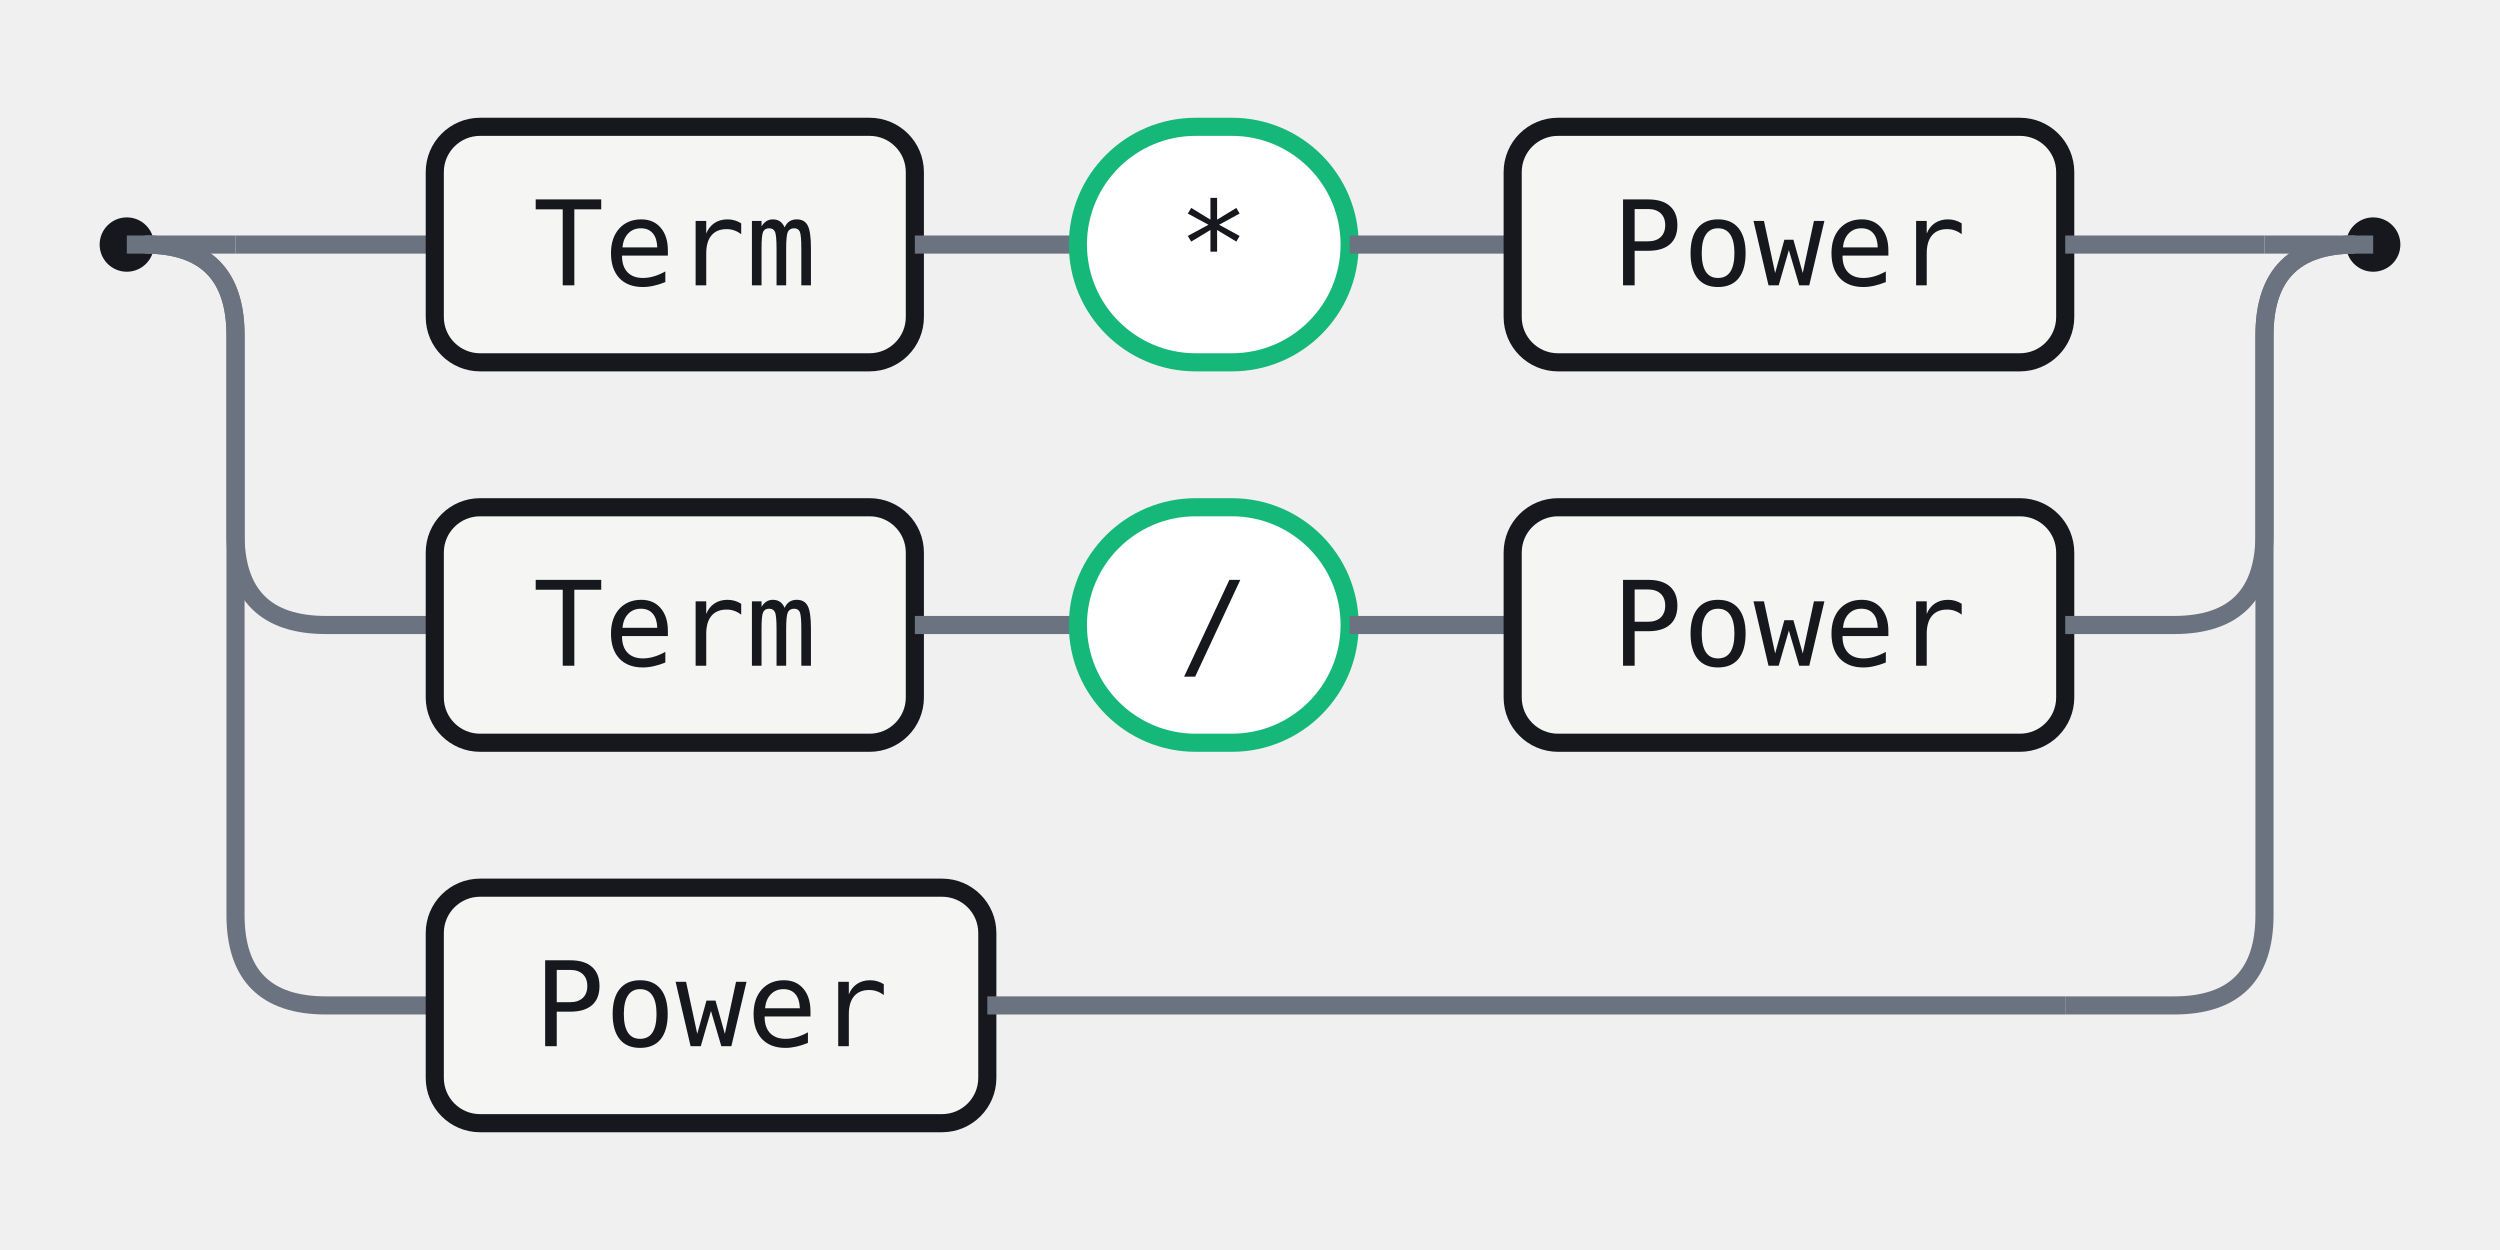
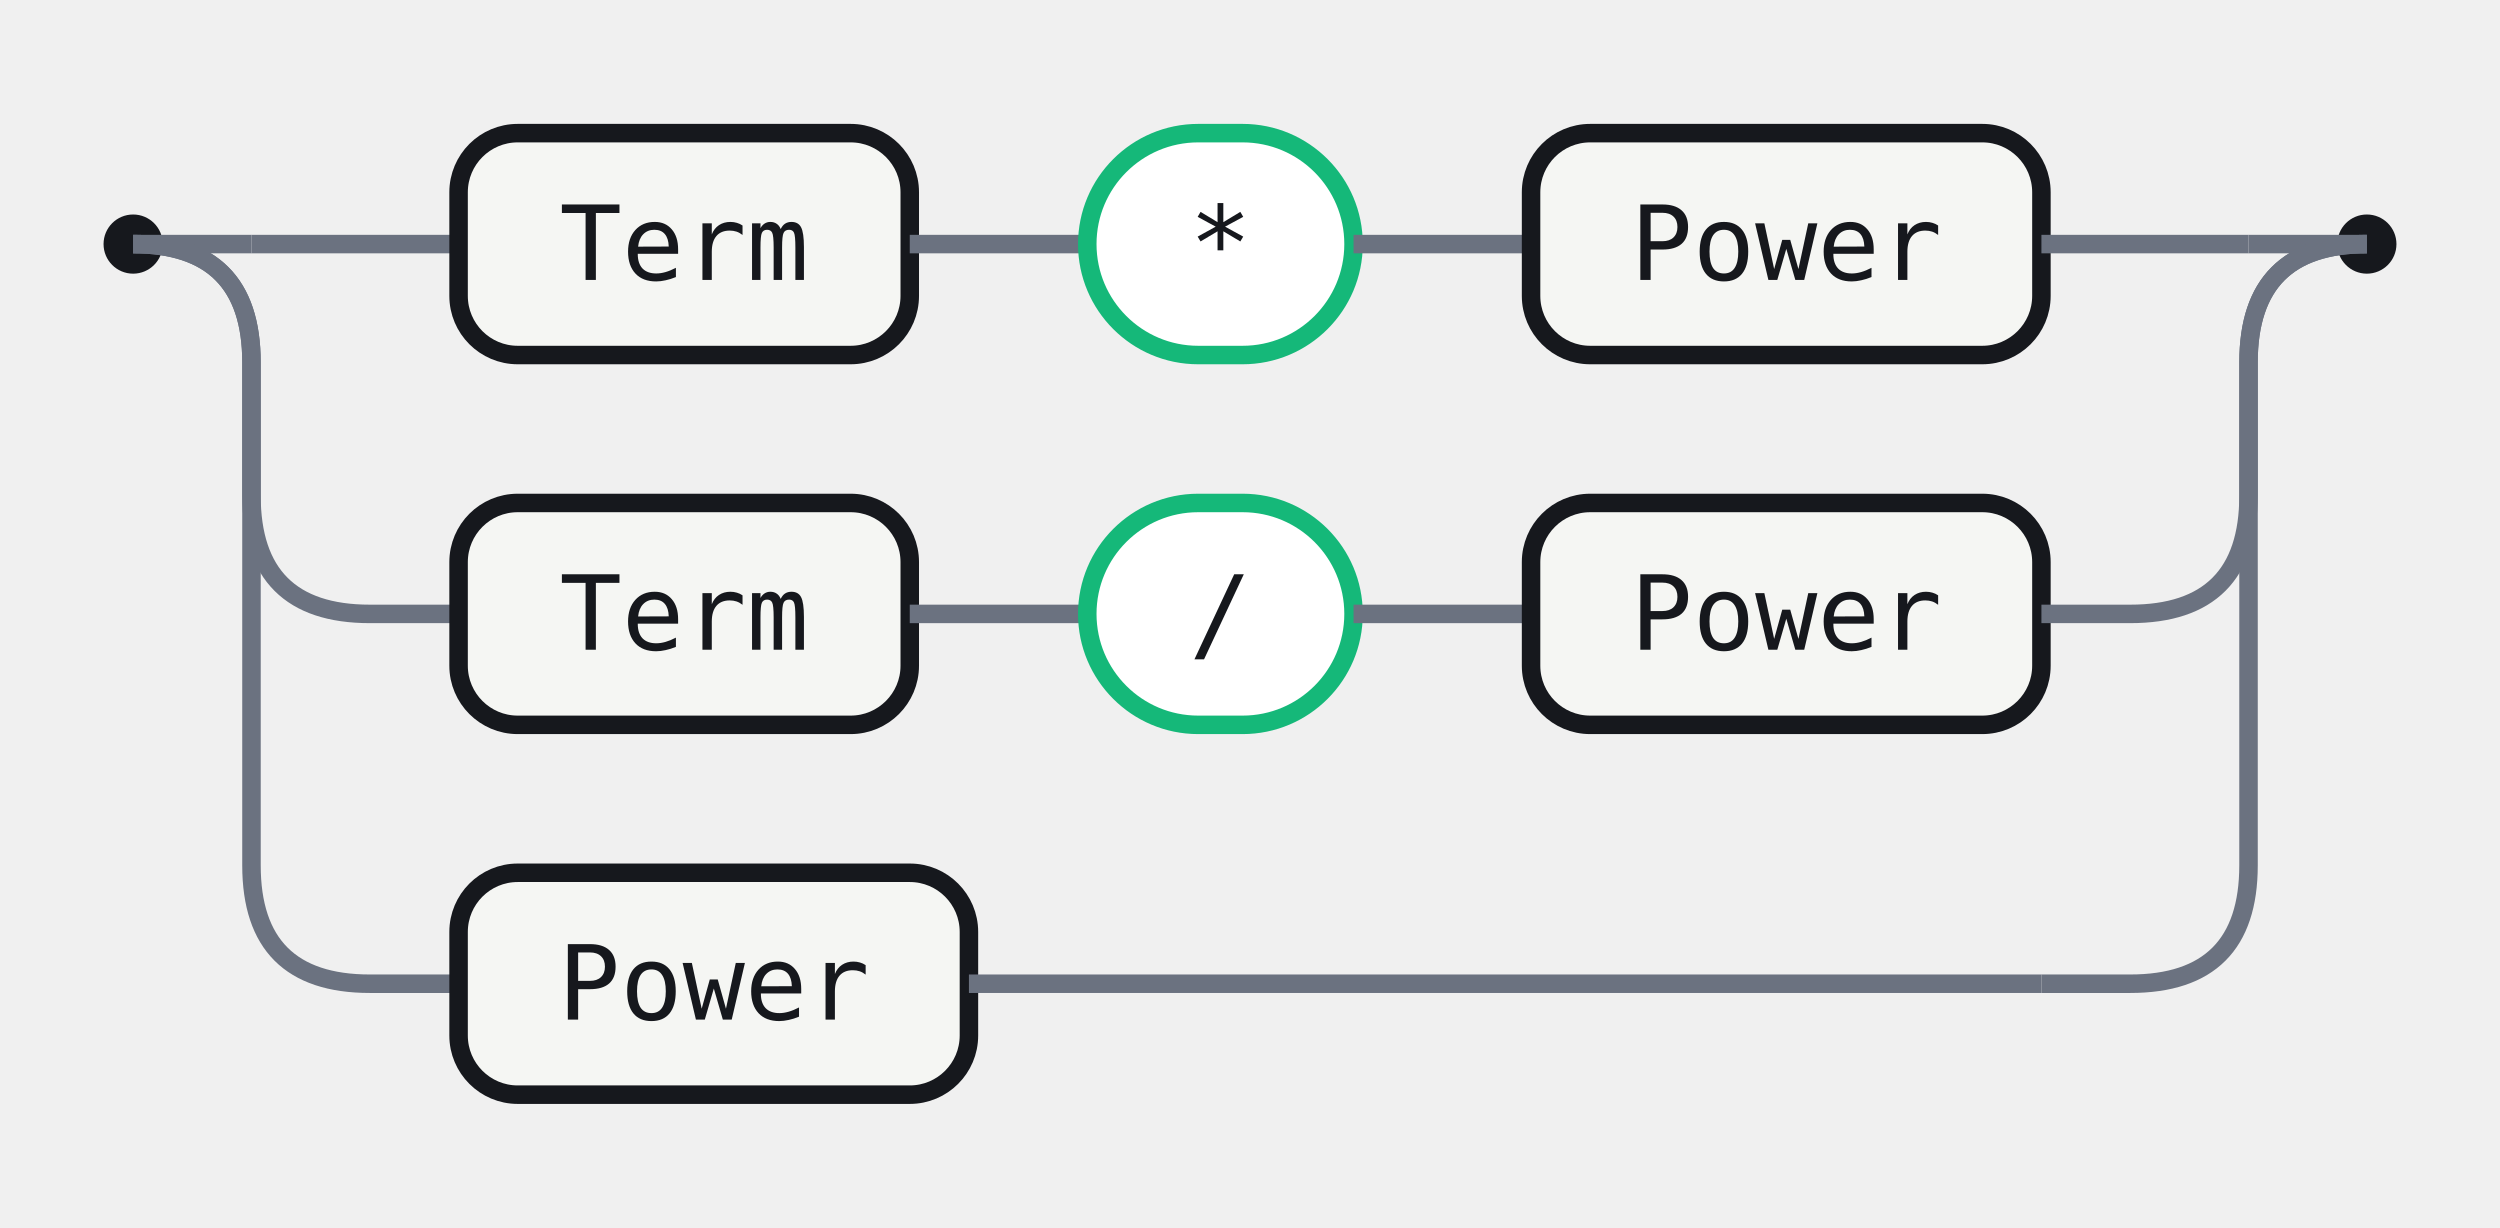
- <svg xmlns="http://www.w3.org/2000/svg" width="276" height="138" viewBox="0 0 276 138" role="img" aria-label="Railroad diagram for the Term rule">
-   <style>.rr-track{fill:none;stroke:#6B7280;stroke-width:2}.rr-term{fill:#fff;stroke:#15B879;stroke-width:2}.rr-nonterm{fill:#F5F6F3;stroke:#16181D;stroke-width:2}.rr-text{fill:#16181D;font:13px 'Fira Code',ui-monospace,SFMono-Regular,Menlo,Consolas,monospace;font-feature-settings:"liga" 1,"calt" 1;}.rr-action-text{fill:#6B7280;font:13px 'Fira Code',ui-monospace,SFMono-Regular,Menlo,Consolas,monospace;font-style:italic;font-feature-settings:"liga" 1,"calt" 1;}.rr-cap{fill:#16181D}</style>
-   <circle class="rr-cap" cx="14" cy="27" r="3" />
-   <circle class="rr-cap" cx="262" cy="27" r="3" />
-   <path class="rr-track" d="M14 27 H26" />
-   <path class="rr-track" d="M250 27 H262" />
-   <path class="rr-track" d="M26 27 H48" />
-   <rect class="rr-nonterm" x="48" y="14" width="53" height="26" rx="5" />
-   <text class="rr-text" x="74.5" y="27" text-anchor="middle" dominant-baseline="central">Term</text>
-   <path class="rr-track" d="M101 27 H119" />
-   <rect class="rr-term" x="119" y="14" width="30" height="26" rx="13" />
-   <text class="rr-text" x="134" y="27" text-anchor="middle" dominant-baseline="central">*</text>
-   <path class="rr-track" d="M149 27 H167" />
-   <rect class="rr-nonterm" x="167" y="14" width="61" height="26" rx="5" />
-   <text class="rr-text" x="197.5" y="27" text-anchor="middle" dominant-baseline="central">Power</text>
-   <path class="rr-track" d="M228 27 H250" />
-   <path class="rr-track" d="M16 27 Q26 27 26 37 V59 Q26 69 36 69 H48" />
-   <rect class="rr-nonterm" x="48" y="56" width="53" height="26" rx="5" />
-   <text class="rr-text" x="74.5" y="69" text-anchor="middle" dominant-baseline="central">Term</text>
-   <path class="rr-track" d="M101 69 H119" />
-   <rect class="rr-term" x="119" y="56" width="30" height="26" rx="13" />
-   <text class="rr-text" x="134" y="69" text-anchor="middle" dominant-baseline="central">/</text>
-   <path class="rr-track" d="M149 69 H167" />
-   <rect class="rr-nonterm" x="167" y="56" width="61" height="26" rx="5" />
-   <text class="rr-text" x="197.5" y="69" text-anchor="middle" dominant-baseline="central">Power</text>
-   <path class="rr-track" d="M228 69 H240 Q250 69 250 59 V37 Q250 27 260 27" />
-   <path class="rr-track" d="M16 27 Q26 27 26 37 V101 Q26 111 36 111 H48" />
-   <rect class="rr-nonterm" x="48" y="98" width="61" height="26" rx="5" />
-   <text class="rr-text" x="78.5" y="111" text-anchor="middle" dominant-baseline="central">Power</text>
-   <path class="rr-track" d="M109 111 H228" />
-   <path class="rr-track" d="M228 111 H240 Q250 111 250 101 V37 Q250 27 260 27" />
+ <svg xmlns="http://www.w3.org/2000/svg" width="338" height="166" viewBox="0 0 338 166" role="img" aria-label="Railroad diagram for the Term rule">
+   <style>.rr-track{fill:none;stroke:#6B7280;stroke-width:2.5}.rr-term{fill:#fff;stroke:#15B879;stroke-width:2.5}.rr-nonterm{fill:#F5F6F3;stroke:#16181D;stroke-width:2.5}.rr-text{fill:#16181D;font:14px 'Fira Code',ui-monospace,SFMono-Regular,Menlo,Consolas,monospace;font-feature-settings:"liga" 1,"calt" 1;}.rr-action-text{fill:#6B7280;font:14px 'Fira Code',ui-monospace,SFMono-Regular,Menlo,Consolas,monospace;font-style:italic;font-feature-settings:"liga" 1,"calt" 1;}.rr-cap{fill:#16181D}</style>
+   <circle class="rr-cap" cx="18" cy="33" r="4" />
+   <circle class="rr-cap" cx="320" cy="33" r="4" />
+   <path class="rr-track" d="M18 33 H34" />
+   <path class="rr-track" d="M304 33 H320" />
+   <path class="rr-track" d="M34 33 H62" />
+   <rect class="rr-nonterm" x="62" y="18" width="61" height="30" rx="8" />
+   <text class="rr-text" x="92.5" y="33" text-anchor="middle" dominant-baseline="central">Term</text>
+   <path class="rr-track" d="M123 33 H147" />
+   <rect class="rr-term" x="147" y="18" width="36" height="30" rx="15" />
+   <text class="rr-text" x="165" y="33" text-anchor="middle" dominant-baseline="central">*</text>
+   <path class="rr-track" d="M183 33 H207" />
+   <rect class="rr-nonterm" x="207" y="18" width="69" height="30" rx="8" />
+   <text class="rr-text" x="241.5" y="33" text-anchor="middle" dominant-baseline="central">Power</text>
+   <path class="rr-track" d="M276 33 H304" />
+   <path class="rr-track" d="M18 33 Q34 33 34 49 V67 Q34 83 50 83 H62" />
+   <rect class="rr-nonterm" x="62" y="68" width="61" height="30" rx="8" />
+   <text class="rr-text" x="92.5" y="83" text-anchor="middle" dominant-baseline="central">Term</text>
+   <path class="rr-track" d="M123 83 H147" />
+   <rect class="rr-term" x="147" y="68" width="36" height="30" rx="15" />
+   <text class="rr-text" x="165" y="83" text-anchor="middle" dominant-baseline="central">/</text>
+   <path class="rr-track" d="M183 83 H207" />
+   <rect class="rr-nonterm" x="207" y="68" width="69" height="30" rx="8" />
+   <text class="rr-text" x="241.5" y="83" text-anchor="middle" dominant-baseline="central">Power</text>
+   <path class="rr-track" d="M276 83 H288 Q304 83 304 67 V49 Q304 33 320 33" />
+   <path class="rr-track" d="M18 33 Q34 33 34 49 V117 Q34 133 50 133 H62" />
+   <rect class="rr-nonterm" x="62" y="118" width="69" height="30" rx="8" />
+   <text class="rr-text" x="96.5" y="133" text-anchor="middle" dominant-baseline="central">Power</text>
+   <path class="rr-track" d="M131 133 H276" />
+   <path class="rr-track" d="M276 133 H288 Q304 133 304 117 V49 Q304 33 320 33" />
</svg>
